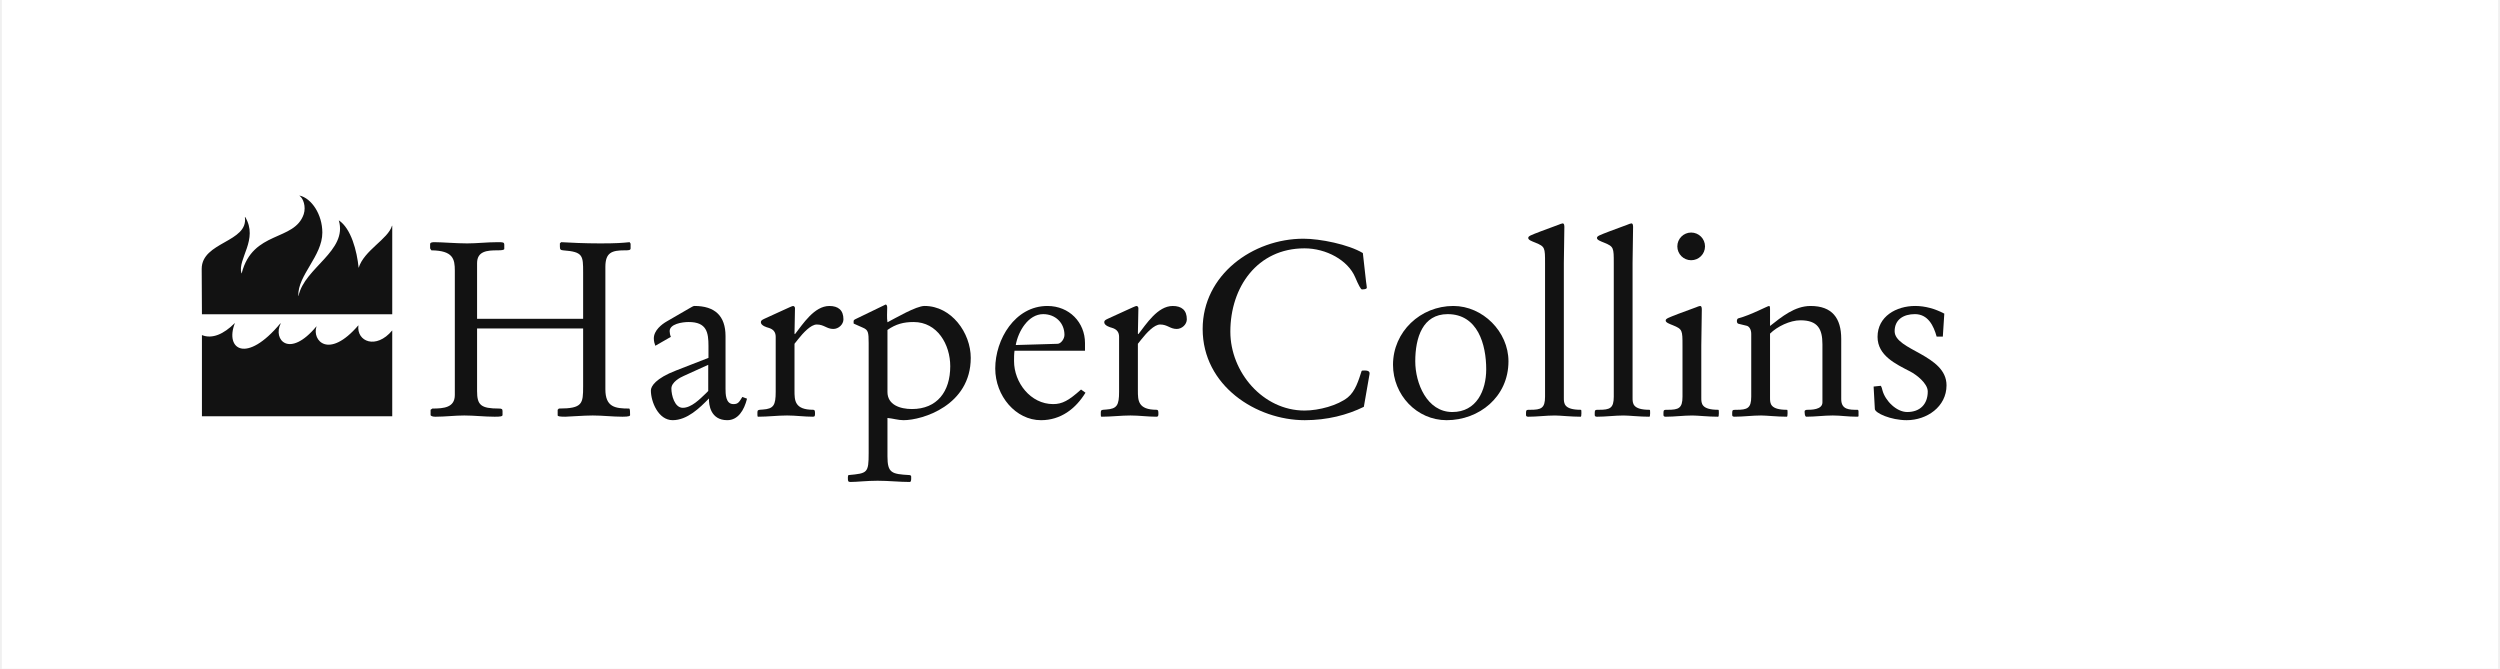
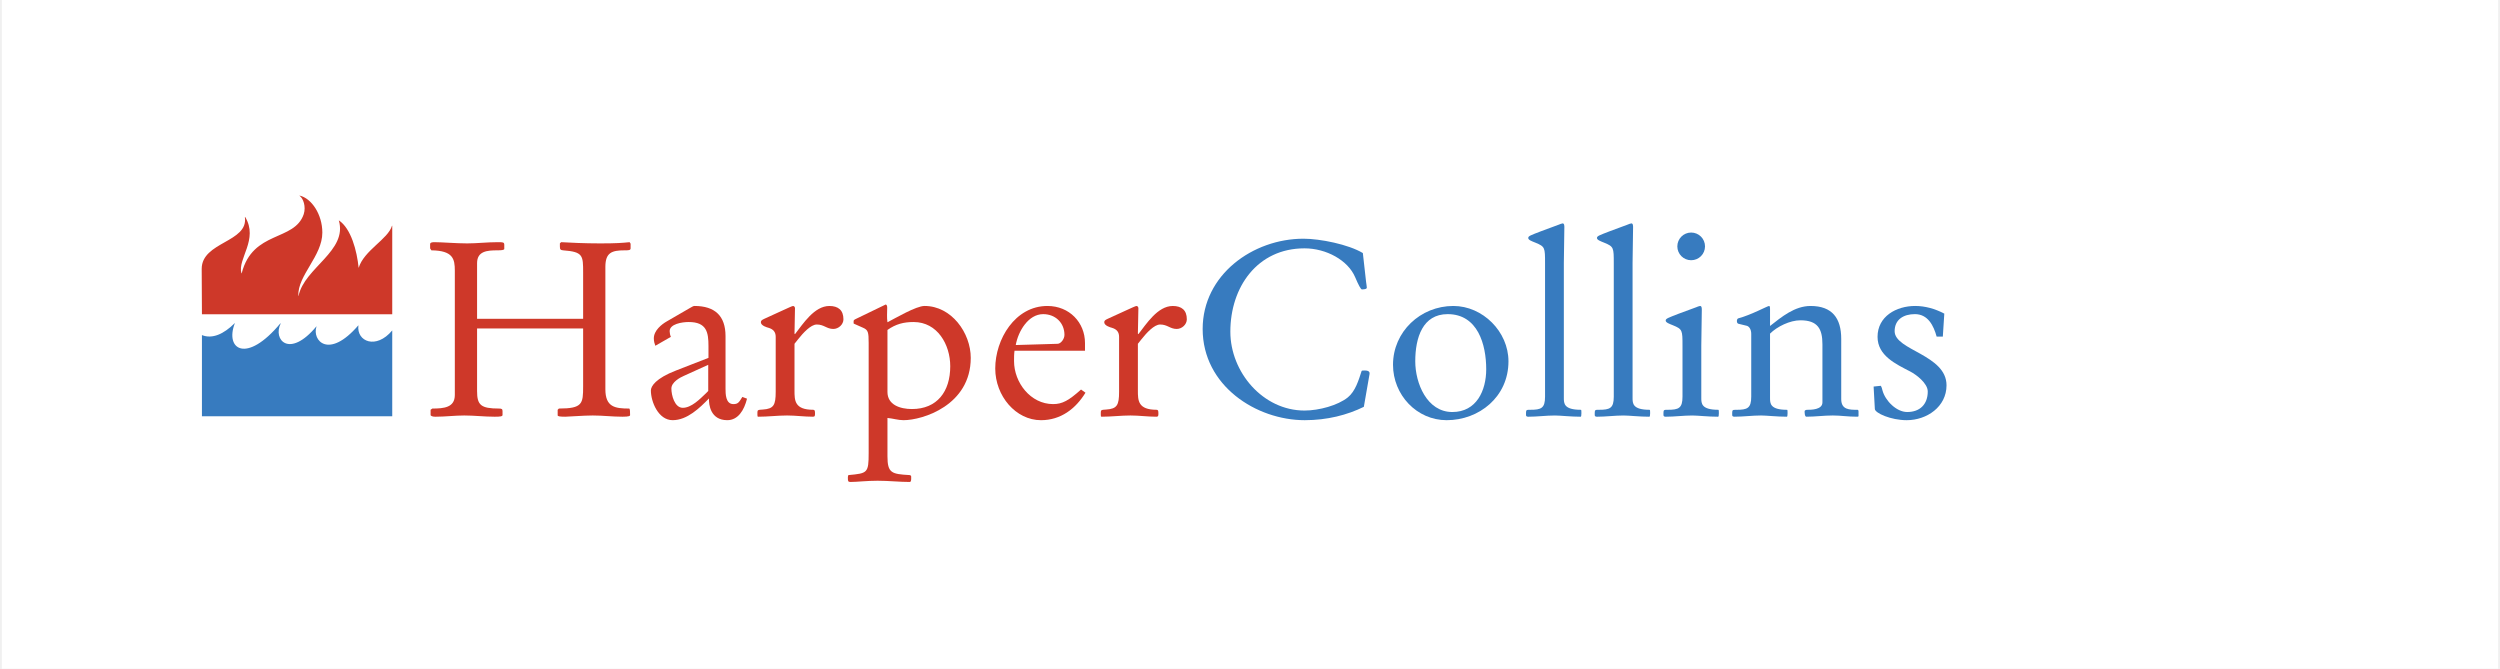
<svg xmlns="http://www.w3.org/2000/svg" width="1200" height="321" viewBox="-6.960 -6.960 103.920 27.840">
  <rect x="-6.960" y="-6.960" width="103.920" height="27.840" fill="#FFFFFF" />
-   <path d="m0 0v.008c.4-.09.759-.629.759-1.233 0-.784-.824-1.421-.8-2.107h.008c.196.939 1.642 1.494 1.34 2.515.408-.269.604-1.013.661-1.584.18.588.98.955 1.111 1.404h.008v-2.948h-6.338l-.008 1.511c0 .907 1.56.882 1.438 1.723l.008.009c.457-.752-.261-1.397-.123-1.879h.009c.367 1.437 1.755 1.054 2.066 1.968.082.254-.017.531-.139.613" fill="#121212" transform="matrix(1.25 0 0 -1.25 5.4329 1.19102)" />
-   <path d="m0 0c-.368-.368-.752-.539-1.095-.4v-2.704h6.338v2.859c-.539-.646-1.192-.368-1.127.163v.009c-.988-1.152-1.552-.507-1.396-.042v.008c-.899-1.085-1.462-.449-1.193.09l-.008.009c-1.135-1.364-1.854-.866-1.519 0z" fill="#121212" transform="matrix(1.25 0 0 -1.25 2.7377 6.48953)" />
-   <path d="m0 0c0 .387-.058.667-.782.675l-.041.066v.14c0 .057.074.066.14.066.247 0 .732-.041 1.095-.041.329 0 .658.041 1.021.041.172 0 .214 0 .214-.091v-.132c0-.041-.099-.049-.231-.049-.338 0-.675-.025-.675-.428v-1.852h3.532v1.539c0 .568 0 .692-.667.741-.09.008-.107.033-.107.132v.099l.041.041c.272-.017.791-.041 1.301-.041.527 0 .741.016.98.041l.033-.05v-.156c0-.066-.074-.066-.198-.066-.428 0-.642-.074-.642-.552v-4.075c0-.593.321-.642.791-.642.032 0 .032-.124.032-.214 0-.033-.032-.058-.255-.058-.329 0-.658.041-.988.041-.304 0-.815-.041-.914-.041-.214 0-.255.017-.255.049v.182l.041.041c.791 0 .807.164.807.74v1.927h-3.532v-2.083c0-.469.124-.584.733-.584.09 0 .115-.017.115-.091v-.123c0-.05-.082-.058-.263-.058-.338 0-.676.041-1.013.041-.313 0-.634-.041-.947-.041-.058 0-.132 0-.173.049v.182l.058.041c.387 0 .749.033.749.452z" fill="#121212" transform="matrix(1.25 0 0 -1.25 11.8969 4.30527)" />
-   <path d="m0 0c0 .453-.058.799-.659.799-.222 0-.634-.066-.634-.305 0-.058.017-.14.041-.189l-.518-.297c-.025.066-.05.148-.05.247 0 .264.264.47.437.568l.741.429c.099.057.14.082.173.082.683 0 1.037-.33 1.037-1.005v-1.745c0-.173 0-.519.263-.519.157 0 .19.066.297.239l.156-.058c-.098-.395-.304-.716-.658-.716-.56 0-.618.519-.609.724-.313-.32-.725-.724-1.211-.724-.477 0-.724.618-.724.988 0 .14.156.403.839.667l1.079.42zm-.008-.626-.815-.37c-.116-.05-.412-.206-.412-.42 0-.223.107-.642.379-.642.288 0 .568.288.774.485l.074.075v.872z" fill="#121212" transform="matrix(1.25 0 0 -1.25 22.4562 7.4444)" />
-   <path d="m0 0c0-.329 0-.642.626-.642.049 0 .057-.042.057-.116s0-.115-.066-.115c-.288 0-.576.041-.864.041-.313 0-.642-.041-.955-.041-.033 0-.033.017-.033.066v.074c0 .082.016.091.181.099.362.024.428.148.428.593v1.828c0 .156-.074.255-.247.304-.033.008-.247.066-.247.181 0 .05.025.075.115.116l.61.279c.181.083.321.148.346.148.049 0 .065-.049.065-.074l-.016-.847.016-.017c.264.337.643.938 1.145.938.296 0 .469-.139.469-.444 0-.173-.164-.321-.337-.321-.223 0-.305.148-.552.148-.198 0-.453-.28-.617-.486l-.124-.156z" fill="#121212" transform="matrix(1.25 0 0 -1.25 26.0375 9.29665)" />
-   <path d="m0 0c0 .362-.017.436-.189.51l-.297.132c-.016 0-.016.017-.016.058 0 .066.008.066.066.098l1.004.486c.049-.016.049-.074.049-.115 0-.156-.016-.321.009-.477.271.139.955.543 1.235.543.897 0 1.539-.897 1.539-1.729 0-1.581-1.605-2.075-2.239-2.075-.181 0-.354.058-.535.074v-1.276c0-.56.14-.593.732-.626.033 0 .058-.024.058-.049v-.082c0-.05-.016-.099-.041-.099-.354 0-.7.041-1.079.041-.362 0-.691-.041-.905-.041-.074 0-.083.033-.083.115v.049c0 .025.009.066.025.066.626.058.667.066.667.733zm.626-1.63c0-.428.42-.568.815-.568.84 0 1.276.584 1.276 1.424 0 .725-.428 1.474-1.219 1.474-.329 0-.592-.066-.872-.264z" fill="#121212" transform="matrix(1.25 0 0 -1.25 29.125 7.32077)" />
-   <path d="m0 0c-.016-.115-.016-.23-.016-.346 0-.716.551-1.432 1.301-1.432.304 0 .518.115.93.485l.148-.106c-.329-.536-.823-.915-1.482-.915-.84 0-1.523.807-1.523 1.721 0 .972.659 2.083 1.737 2.083.733 0 1.252-.551 1.252-1.235v-.255zm1.433.23c.107 0 .23.157.23.297 0 .403-.304.691-.708.691-.494 0-.832-.568-.914-1.029z" fill="#121212" transform="matrix(1.25 0 0 -1.25 35.1971 7.6399)" />
-   <path d="m0 0c0-.329 0-.642.626-.642.049 0 .057-.042.057-.116s0-.115-.065-.115c-.289 0-.577.041-.865.041-.313 0-.642-.041-.955-.041-.033 0-.033.017-.033.066v.074c0 .082.017.091.181.099.362.024.428.148.428.593v1.828c0 .156-.074.255-.247.304-.033.008-.247.066-.247.181 0 .05.025.075.115.116l.61.279c.181.083.321.148.346.148.049 0 .066-.049.066-.074l-.017-.847.017-.017c.263.337.642.938 1.144.938.296 0 .469-.139.469-.444 0-.173-.164-.321-.337-.321-.223 0-.305.148-.552.148-.198 0-.453-.28-.617-.486l-.124-.156z" fill="#121212" transform="matrix(1.25 0 0 -1.25 40.3325 9.29665)" />
-   <path d="m0 0c-.552-.272-1.219-.445-1.968-.445-1.613 0-3.4 1.145-3.4 3.038 0 1.803 1.671 3.006 3.359 3.006.552 0 1.499-.19 1.976-.478l.107-.955c.008-.066.025-.156.025-.197 0-.058-.132-.058-.165-.058s-.107.132-.222.403c-.239.568-.964.964-1.688.964-1.573 0-2.47-1.293-2.47-2.775 0-1.35 1.087-2.627 2.47-2.627.486 0 1.111.173 1.441.437.255.206.362.576.461.881.008.016.057.016.099.016.066 0 .189-.008.164-.123z" fill="#121212" transform="matrix(1.25 0 0 -1.25 49.7393 9.97603)" />
-   <path d="m0 0c.98 0 1.836-.856 1.836-1.844 0-1.186-.98-1.96-2.058-1.96-.996 0-1.787.84-1.787 1.845 0 1.103.914 1.959 2.009 1.959m-.189-.272c-.832 0-1.079-.782-1.079-1.572 0-.725.387-1.688 1.235-1.688.807 0 1.128.717 1.128 1.424 0 .824-.28 1.836-1.284 1.836" fill="#121212" transform="matrix(1.25 0 0 -1.25 53.4648 5.77727)" />
-   <path d="m0 0c0-.181 0-.395.568-.395.017 0 .017-.05.017-.115 0-.075-.008-.116-.025-.116-.321 0-.684.041-.856.041-.297 0-.593-.041-.89-.041-.057 0-.074.025-.074.058v.074c0 .099.025.099.141.099.362 0 .493.049.493.436v4.446c0 .519 0 .552-.321.684-.123.049-.239.09-.239.156s.083.091.42.222l.601.223c.017.008.099.041.124.041.058 0 .058-.082.058-.132 0-.395-.017-.799-.017-1.194z" fill="#121212" transform="matrix(1.25 0 0 -1.25 58.0653 9.60577)" />
-   <path d="m0 0c0-.181 0-.395.568-.395.017 0 .017-.05.017-.115 0-.075-.009-.116-.025-.116-.321 0-.683.041-.857.041-.296 0-.592-.041-.889-.041-.057 0-.074.025-.074.058v.074c0 .099.025.099.14.099.363 0 .494.049.494.436v4.446c0 .519 0 .552-.321.684-.123.049-.239.09-.239.156s.083.091.42.222l.601.223c.017.008.099.041.124.041.058 0 .058-.082.058-.132 0-.395-.017-.799-.017-1.194z" fill="#121212" transform="matrix(1.25 0 0 -1.25 60.9263 9.60577)" />
-   <path d="m0 0c0-.181 0-.395.568-.395.017 0 .017-.05.017-.115 0-.075-.008-.116-.025-.116-.321 0-.684.041-.856.041-.297 0-.593-.041-.89-.041-.057 0-.074.025-.074.058v.074c0 .099.025.099.141.099.362 0 .493.049.493.436v1.696c0 .519 0 .552-.321.684-.123.049-.239.09-.239.156s.083.091.42.223l.601.222c.017.008.099.041.124.041.058 0 .058-.082.058-.132 0-.395-.017-.799-.017-1.194zm-.338 5.508c.256 0 .462-.206.462-.461s-.206-.461-.462-.461c-.254 0-.46.206-.46.461s.206.461.46.461" fill="#121212" transform="matrix(1.25 0 0 -1.25 63.7873 9.60577)" />
-   <path d="m0 0c0 .157-.074.255-.156.272l-.272.066c-.025.008-.05.033-.05.09 0 .025.009.082.05.091.412.107.971.411 1.021.411.033 0 .033-.065.033-.098v-.568c.387.304.823.666 1.35.666.716 0 1.021-.403 1.021-1.095v-2.008c0-.355.272-.355.544-.355.016 0 .032-.016.032-.057v-.149c0-.016-.016-.024-.041-.024-.329 0-.543.041-.815.041-.297 0-.585-.041-.881-.041-.058 0-.058.148-.058.181 0 .025.033.049.083.049.132 0 .51 0 .51.247v1.935c0 .511-.156.799-.733.799-.346 0-.773-.206-1.012-.444v-2.141c0-.182 0-.396.568-.396.016 0 .016-.049.016-.115 0-.074-.008-.115-.024-.115-.321 0-.684.041-.857.041-.296 0-.592-.041-.889-.041-.058 0-.074.024-.074.058v.074c0 .098.025.098.14.098.362 0 .494.05.494.437z" fill="#121212" transform="matrix(1.25 0 0 -1.25 65.8664 6.94015)" />
-   <path d="m0 0h-.206c-.099.362-.288.749-.724.749-.379 0-.675-.181-.675-.568 0-.321.436-.518.864-.757.436-.247.864-.536.864-1.046 0-.716-.658-1.161-1.325-1.161-.535 0-1.054.239-1.062.371l-.041.749.238.025c.033-.042.041-.099.058-.157.091-.337.461-.716.823-.716.421 0 .684.255.684.683 0 .272-.379.56-.585.667-.477.247-1.087.527-1.087 1.153 0 .683.626 1.029 1.252 1.029.329 0 .659-.091.971-.255z" fill="#121212" transform="matrix(1.25 0 0 -1.25 73.8424 7.0534)" />
+   <path d="m0 0v.008c.4-.09.759-.629.759-1.233 0-.784-.824-1.421-.8-2.107h.008c.196.939 1.642 1.494 1.34 2.515.408-.269.604-1.013.661-1.584.18.588.98.955 1.111 1.404h.008v-2.948h-6.338l-.008 1.511c0 .907 1.56.882 1.438 1.723l.008.009c.457-.752-.261-1.397-.123-1.879h.009c.367 1.437 1.755 1.054 2.066 1.968.082.254-.017.531-.139.613" fill="#ce3829" transform="matrix(1.25 0 0 -1.25 5.4329 1.19102)" />
+   <path d="m0 0c-.368-.368-.752-.539-1.095-.4v-2.704h6.338v2.859c-.539-.646-1.192-.368-1.127.163v.009c-.988-1.152-1.552-.507-1.396-.042v.008c-.899-1.085-1.462-.449-1.193.09l-.008.009c-1.135-1.364-1.854-.866-1.519 0z" fill="#377bbf" transform="matrix(1.25 0 0 -1.25 2.7377 6.48953)" />
+   <path d="m0 0c0 .387-.058.667-.782.675l-.041.066v.14c0 .057.074.066.14.066.247 0 .732-.041 1.095-.041.329 0 .658.041 1.021.041.172 0 .214 0 .214-.091v-.132c0-.041-.099-.049-.231-.049-.338 0-.675-.025-.675-.428v-1.852h3.532v1.539c0 .568 0 .692-.667.741-.09.008-.107.033-.107.132v.099l.041.041c.272-.017.791-.041 1.301-.041.527 0 .741.016.98.041l.033-.05v-.156c0-.066-.074-.066-.198-.066-.428 0-.642-.074-.642-.552v-4.075c0-.593.321-.642.791-.642.032 0 .032-.124.032-.214 0-.033-.032-.058-.255-.058-.329 0-.658.041-.988.041-.304 0-.815-.041-.914-.041-.214 0-.255.017-.255.049v.182l.041.041c.791 0 .807.164.807.74v1.927h-3.532v-2.083c0-.469.124-.584.733-.584.09 0 .115-.017.115-.091v-.123c0-.05-.082-.058-.263-.058-.338 0-.676.041-1.013.041-.313 0-.634-.041-.947-.041-.058 0-.132 0-.173.049v.182l.058.041c.387 0 .749.033.749.452z" fill="#ce3829" transform="matrix(1.25 0 0 -1.25 11.8969 4.30527)" />
+   <path d="m0 0c0 .453-.058.799-.659.799-.222 0-.634-.066-.634-.305 0-.058.017-.14.041-.189l-.518-.297c-.025.066-.05.148-.05.247 0 .264.264.47.437.568l.741.429c.099.057.14.082.173.082.683 0 1.037-.33 1.037-1.005v-1.745c0-.173 0-.519.263-.519.157 0 .19.066.297.239l.156-.058c-.098-.395-.304-.716-.658-.716-.56 0-.618.519-.609.724-.313-.32-.725-.724-1.211-.724-.477 0-.724.618-.724.988 0 .14.156.403.839.667l1.079.42zm-.008-.626-.815-.37c-.116-.05-.412-.206-.412-.42 0-.223.107-.642.379-.642.288 0 .568.288.774.485l.074.075v.872z" fill="#ce3829" transform="matrix(1.25 0 0 -1.25 22.4562 7.4444)" />
+   <path d="m0 0c0-.329 0-.642.626-.642.049 0 .057-.042.057-.116s0-.115-.066-.115c-.288 0-.576.041-.864.041-.313 0-.642-.041-.955-.041-.033 0-.033.017-.033.066v.074c0 .082.016.091.181.099.362.024.428.148.428.593v1.828c0 .156-.074.255-.247.304-.033.008-.247.066-.247.181 0 .05.025.075.115.116l.61.279c.181.083.321.148.346.148.049 0 .065-.049.065-.074l-.016-.847.016-.017c.264.337.643.938 1.145.938.296 0 .469-.139.469-.444 0-.173-.164-.321-.337-.321-.223 0-.305.148-.552.148-.198 0-.453-.28-.617-.486l-.124-.156z" fill="#ce3829" transform="matrix(1.25 0 0 -1.25 26.0375 9.29665)" />
+   <path d="m0 0c0 .362-.017.436-.189.51l-.297.132c-.016 0-.016.017-.016.058 0 .066.008.066.066.098l1.004.486c.049-.016.049-.074.049-.115 0-.156-.016-.321.009-.477.271.139.955.543 1.235.543.897 0 1.539-.897 1.539-1.729 0-1.581-1.605-2.075-2.239-2.075-.181 0-.354.058-.535.074v-1.276c0-.56.14-.593.732-.626.033 0 .058-.024.058-.049v-.082c0-.05-.016-.099-.041-.099-.354 0-.7.041-1.079.041-.362 0-.691-.041-.905-.041-.074 0-.083.033-.083.115v.049c0 .025.009.066.025.066.626.058.667.066.667.733zm.626-1.63c0-.428.42-.568.815-.568.84 0 1.276.584 1.276 1.424 0 .725-.428 1.474-1.219 1.474-.329 0-.592-.066-.872-.264z" fill="#ce3829" transform="matrix(1.25 0 0 -1.25 29.125 7.32077)" />
+   <path d="m0 0c-.016-.115-.016-.23-.016-.346 0-.716.551-1.432 1.301-1.432.304 0 .518.115.93.485l.148-.106c-.329-.536-.823-.915-1.482-.915-.84 0-1.523.807-1.523 1.721 0 .972.659 2.083 1.737 2.083.733 0 1.252-.551 1.252-1.235v-.255zm1.433.23c.107 0 .23.157.23.297 0 .403-.304.691-.708.691-.494 0-.832-.568-.914-1.029z" fill="#ce3829" transform="matrix(1.25 0 0 -1.25 35.1971 7.6399)" />
+   <path d="m0 0c0-.329 0-.642.626-.642.049 0 .057-.042.057-.116s0-.115-.065-.115c-.289 0-.577.041-.865.041-.313 0-.642-.041-.955-.041-.033 0-.033.017-.033.066v.074c0 .082.017.091.181.099.362.024.428.148.428.593v1.828c0 .156-.074.255-.247.304-.033.008-.247.066-.247.181 0 .05.025.075.115.116l.61.279c.181.083.321.148.346.148.049 0 .066-.049.066-.074l-.017-.847.017-.017c.263.337.642.938 1.144.938.296 0 .469-.139.469-.444 0-.173-.164-.321-.337-.321-.223 0-.305.148-.552.148-.198 0-.453-.28-.617-.486l-.124-.156z" fill="#ce3829" transform="matrix(1.25 0 0 -1.25 40.3325 9.29665)" />
+   <path d="m0 0c-.552-.272-1.219-.445-1.968-.445-1.613 0-3.4 1.145-3.4 3.038 0 1.803 1.671 3.006 3.359 3.006.552 0 1.499-.19 1.976-.478l.107-.955c.008-.066.025-.156.025-.197 0-.058-.132-.058-.165-.058s-.107.132-.222.403c-.239.568-.964.964-1.688.964-1.573 0-2.47-1.293-2.47-2.775 0-1.35 1.087-2.627 2.47-2.627.486 0 1.111.173 1.441.437.255.206.362.576.461.881.008.016.057.016.099.016.066 0 .189-.008.164-.123z" fill="#377bbf" transform="matrix(1.25 0 0 -1.25 49.7393 9.97603)" />
+   <path d="m0 0c.98 0 1.836-.856 1.836-1.844 0-1.186-.98-1.96-2.058-1.96-.996 0-1.787.84-1.787 1.845 0 1.103.914 1.959 2.009 1.959m-.189-.272c-.832 0-1.079-.782-1.079-1.572 0-.725.387-1.688 1.235-1.688.807 0 1.128.717 1.128 1.424 0 .824-.28 1.836-1.284 1.836" fill="#377bbf" transform="matrix(1.25 0 0 -1.25 53.4648 5.77727)" />
+   <path d="m0 0c0-.181 0-.395.568-.395.017 0 .017-.05.017-.115 0-.075-.008-.116-.025-.116-.321 0-.684.041-.856.041-.297 0-.593-.041-.89-.041-.057 0-.074.025-.074.058v.074c0 .099.025.099.141.099.362 0 .493.049.493.436v4.446c0 .519 0 .552-.321.684-.123.049-.239.09-.239.156s.083.091.42.222l.601.223c.017.008.099.041.124.041.058 0 .058-.082.058-.132 0-.395-.017-.799-.017-1.194z" fill="#377bbf" transform="matrix(1.25 0 0 -1.25 58.0653 9.60577)" />
+   <path d="m0 0c0-.181 0-.395.568-.395.017 0 .017-.05.017-.115 0-.075-.009-.116-.025-.116-.321 0-.683.041-.857.041-.296 0-.592-.041-.889-.041-.057 0-.074.025-.074.058v.074c0 .099.025.099.14.099.363 0 .494.049.494.436v4.446c0 .519 0 .552-.321.684-.123.049-.239.09-.239.156s.083.091.42.222l.601.223c.017.008.099.041.124.041.058 0 .058-.082.058-.132 0-.395-.017-.799-.017-1.194z" fill="#377bbf" transform="matrix(1.25 0 0 -1.25 60.9263 9.60577)" />
+   <path d="m0 0c0-.181 0-.395.568-.395.017 0 .017-.05.017-.115 0-.075-.008-.116-.025-.116-.321 0-.684.041-.856.041-.297 0-.593-.041-.89-.041-.057 0-.074.025-.074.058v.074c0 .099.025.099.141.099.362 0 .493.049.493.436v1.696c0 .519 0 .552-.321.684-.123.049-.239.09-.239.156s.083.091.42.223l.601.222c.017.008.099.041.124.041.058 0 .058-.082.058-.132 0-.395-.017-.799-.017-1.194zm-.338 5.508c.256 0 .462-.206.462-.461s-.206-.461-.462-.461c-.254 0-.46.206-.46.461s.206.461.46.461" fill="#377bbf" transform="matrix(1.25 0 0 -1.25 63.7873 9.60577)" />
+   <path d="m0 0c0 .157-.074.255-.156.272l-.272.066c-.025.008-.05.033-.05.09 0 .025.009.082.05.091.412.107.971.411 1.021.411.033 0 .033-.065.033-.098v-.568c.387.304.823.666 1.35.666.716 0 1.021-.403 1.021-1.095v-2.008c0-.355.272-.355.544-.355.016 0 .032-.016.032-.057v-.149c0-.016-.016-.024-.041-.024-.329 0-.543.041-.815.041-.297 0-.585-.041-.881-.041-.058 0-.058.148-.058.181 0 .025.033.049.083.049.132 0 .51 0 .51.247v1.935c0 .511-.156.799-.733.799-.346 0-.773-.206-1.012-.444v-2.141c0-.182 0-.396.568-.396.016 0 .016-.049.016-.115 0-.074-.008-.115-.024-.115-.321 0-.684.041-.857.041-.296 0-.592-.041-.889-.041-.058 0-.074.024-.074.058v.074c0 .098.025.098.14.098.362 0 .494.05.494.437z" fill="#377bbf" transform="matrix(1.25 0 0 -1.25 65.8664 6.94015)" />
+   <path d="m0 0h-.206c-.099.362-.288.749-.724.749-.379 0-.675-.181-.675-.568 0-.321.436-.518.864-.757.436-.247.864-.536.864-1.046 0-.716-.658-1.161-1.325-1.161-.535 0-1.054.239-1.062.371l-.041.749.238.025c.033-.042.041-.099.058-.157.091-.337.461-.716.823-.716.421 0 .684.255.684.683 0 .272-.379.56-.585.667-.477.247-1.087.527-1.087 1.153 0 .683.626 1.029 1.252 1.029.329 0 .659-.091.971-.255z" fill="#377bbf" transform="matrix(1.25 0 0 -1.25 73.8424 7.0534)" />
</svg>
